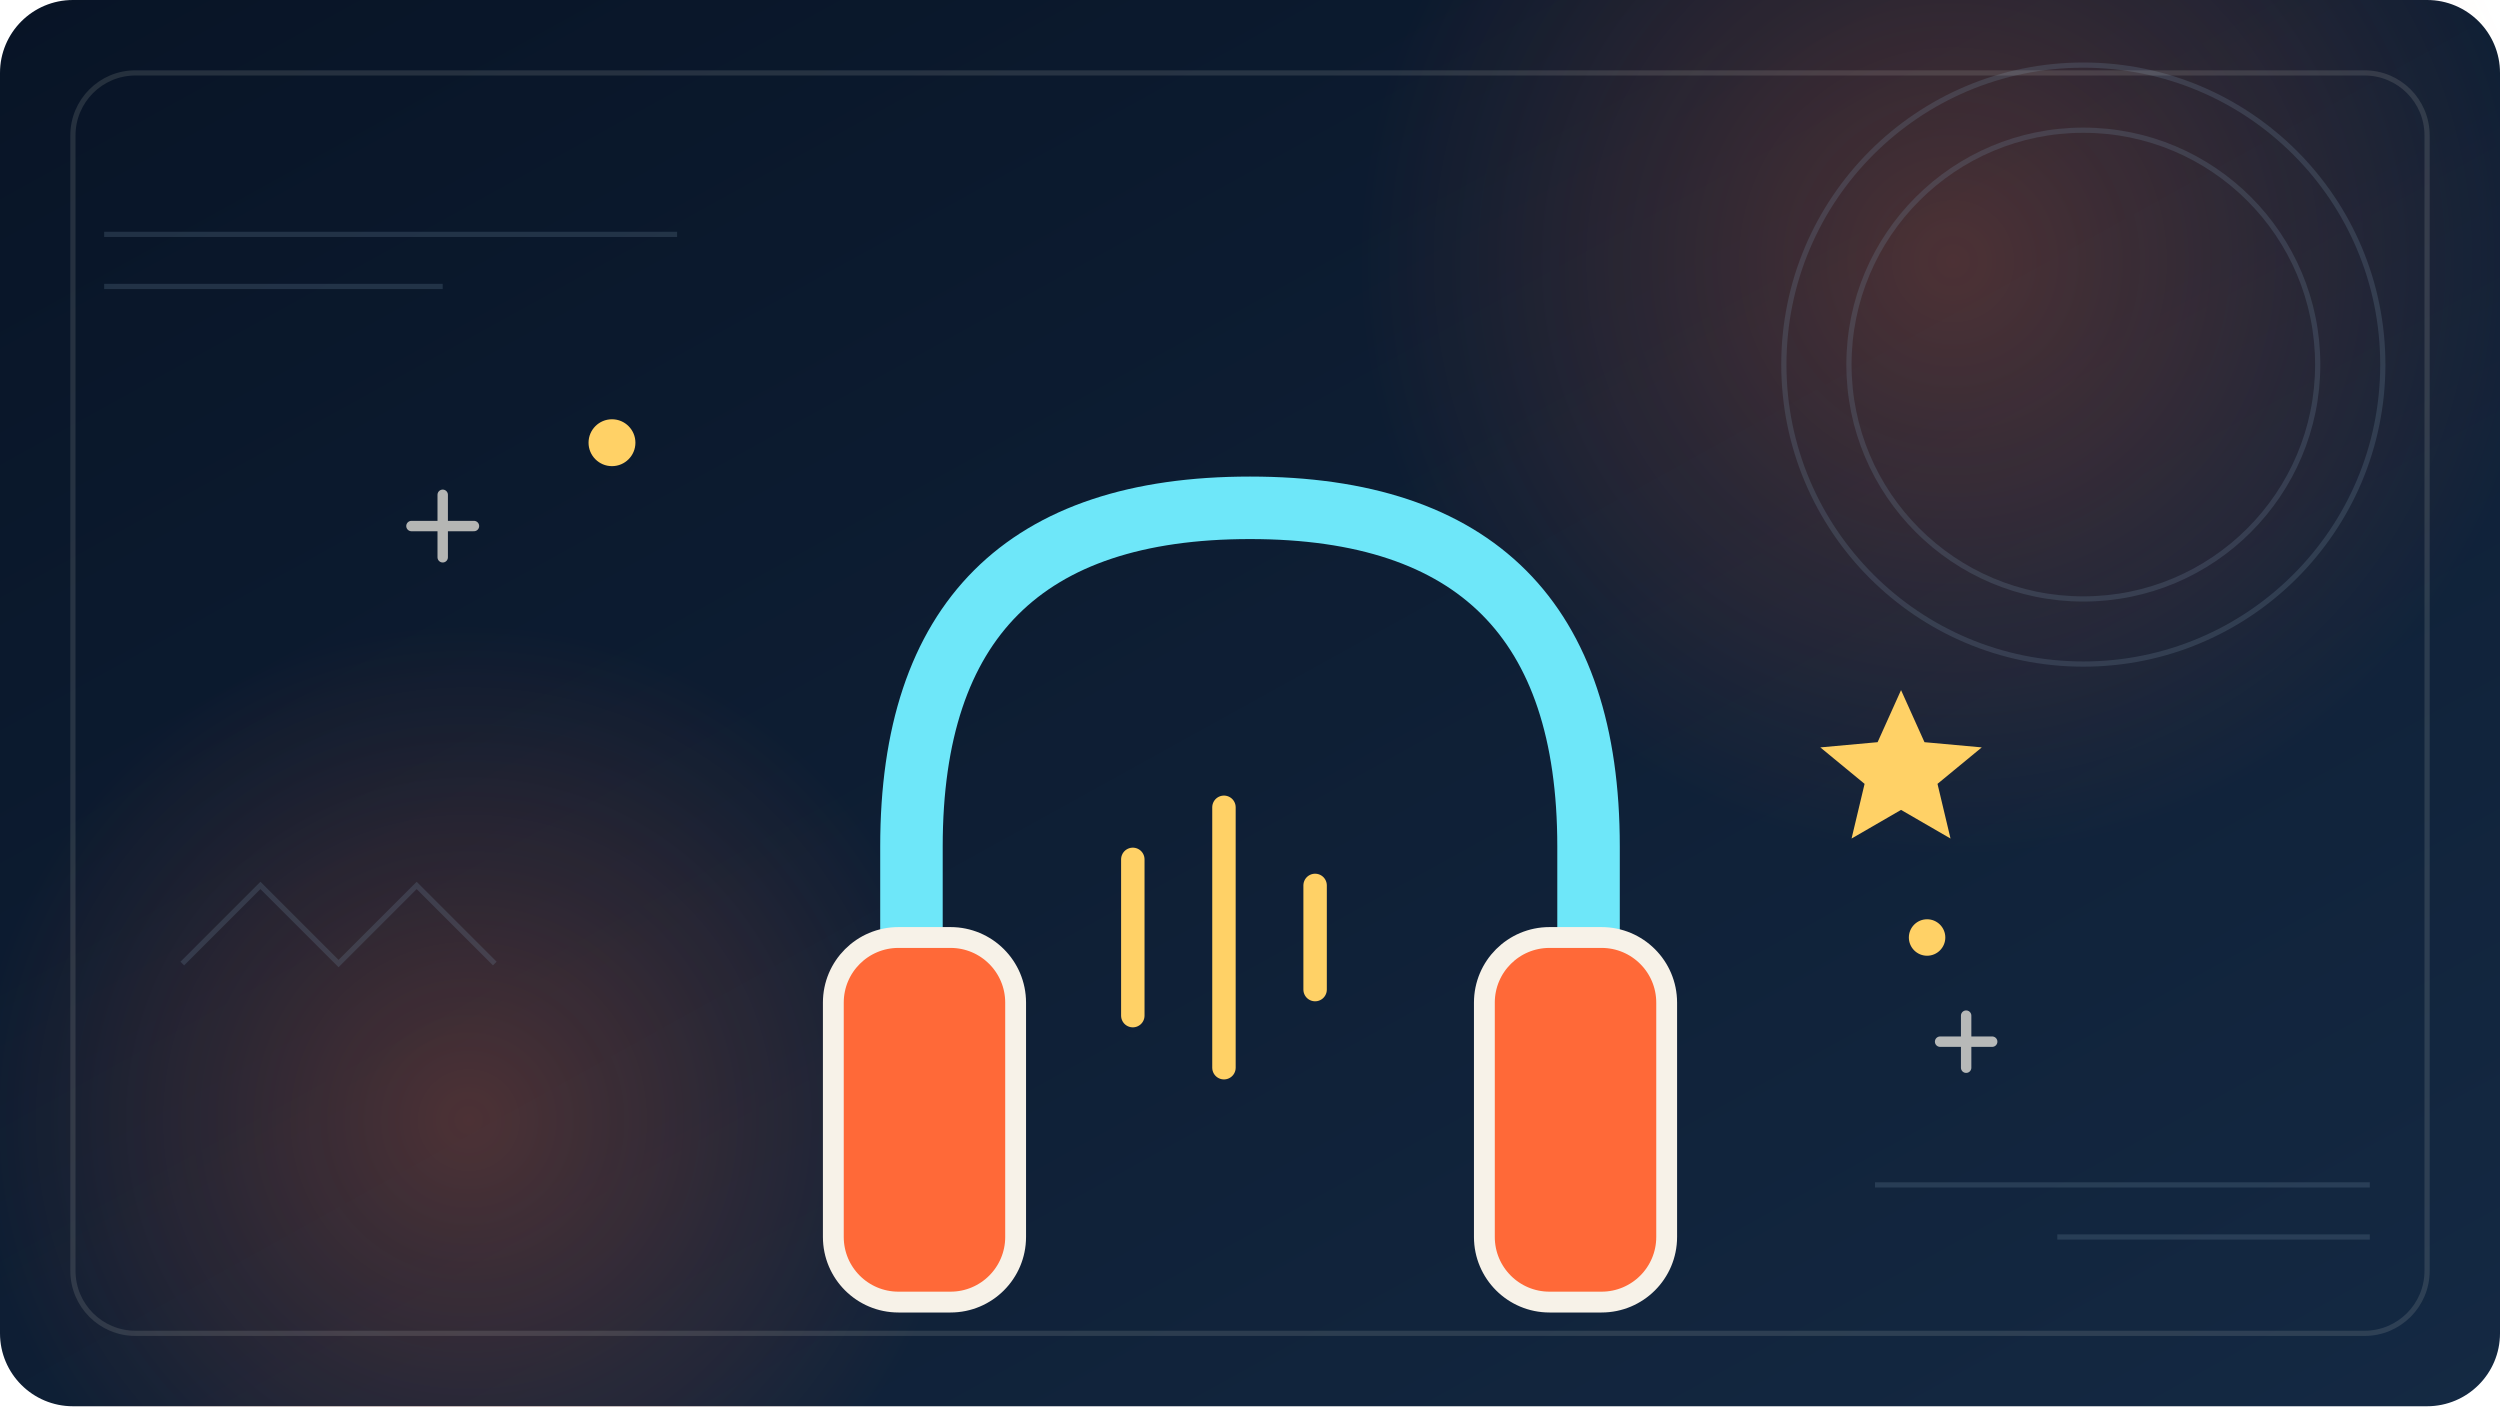
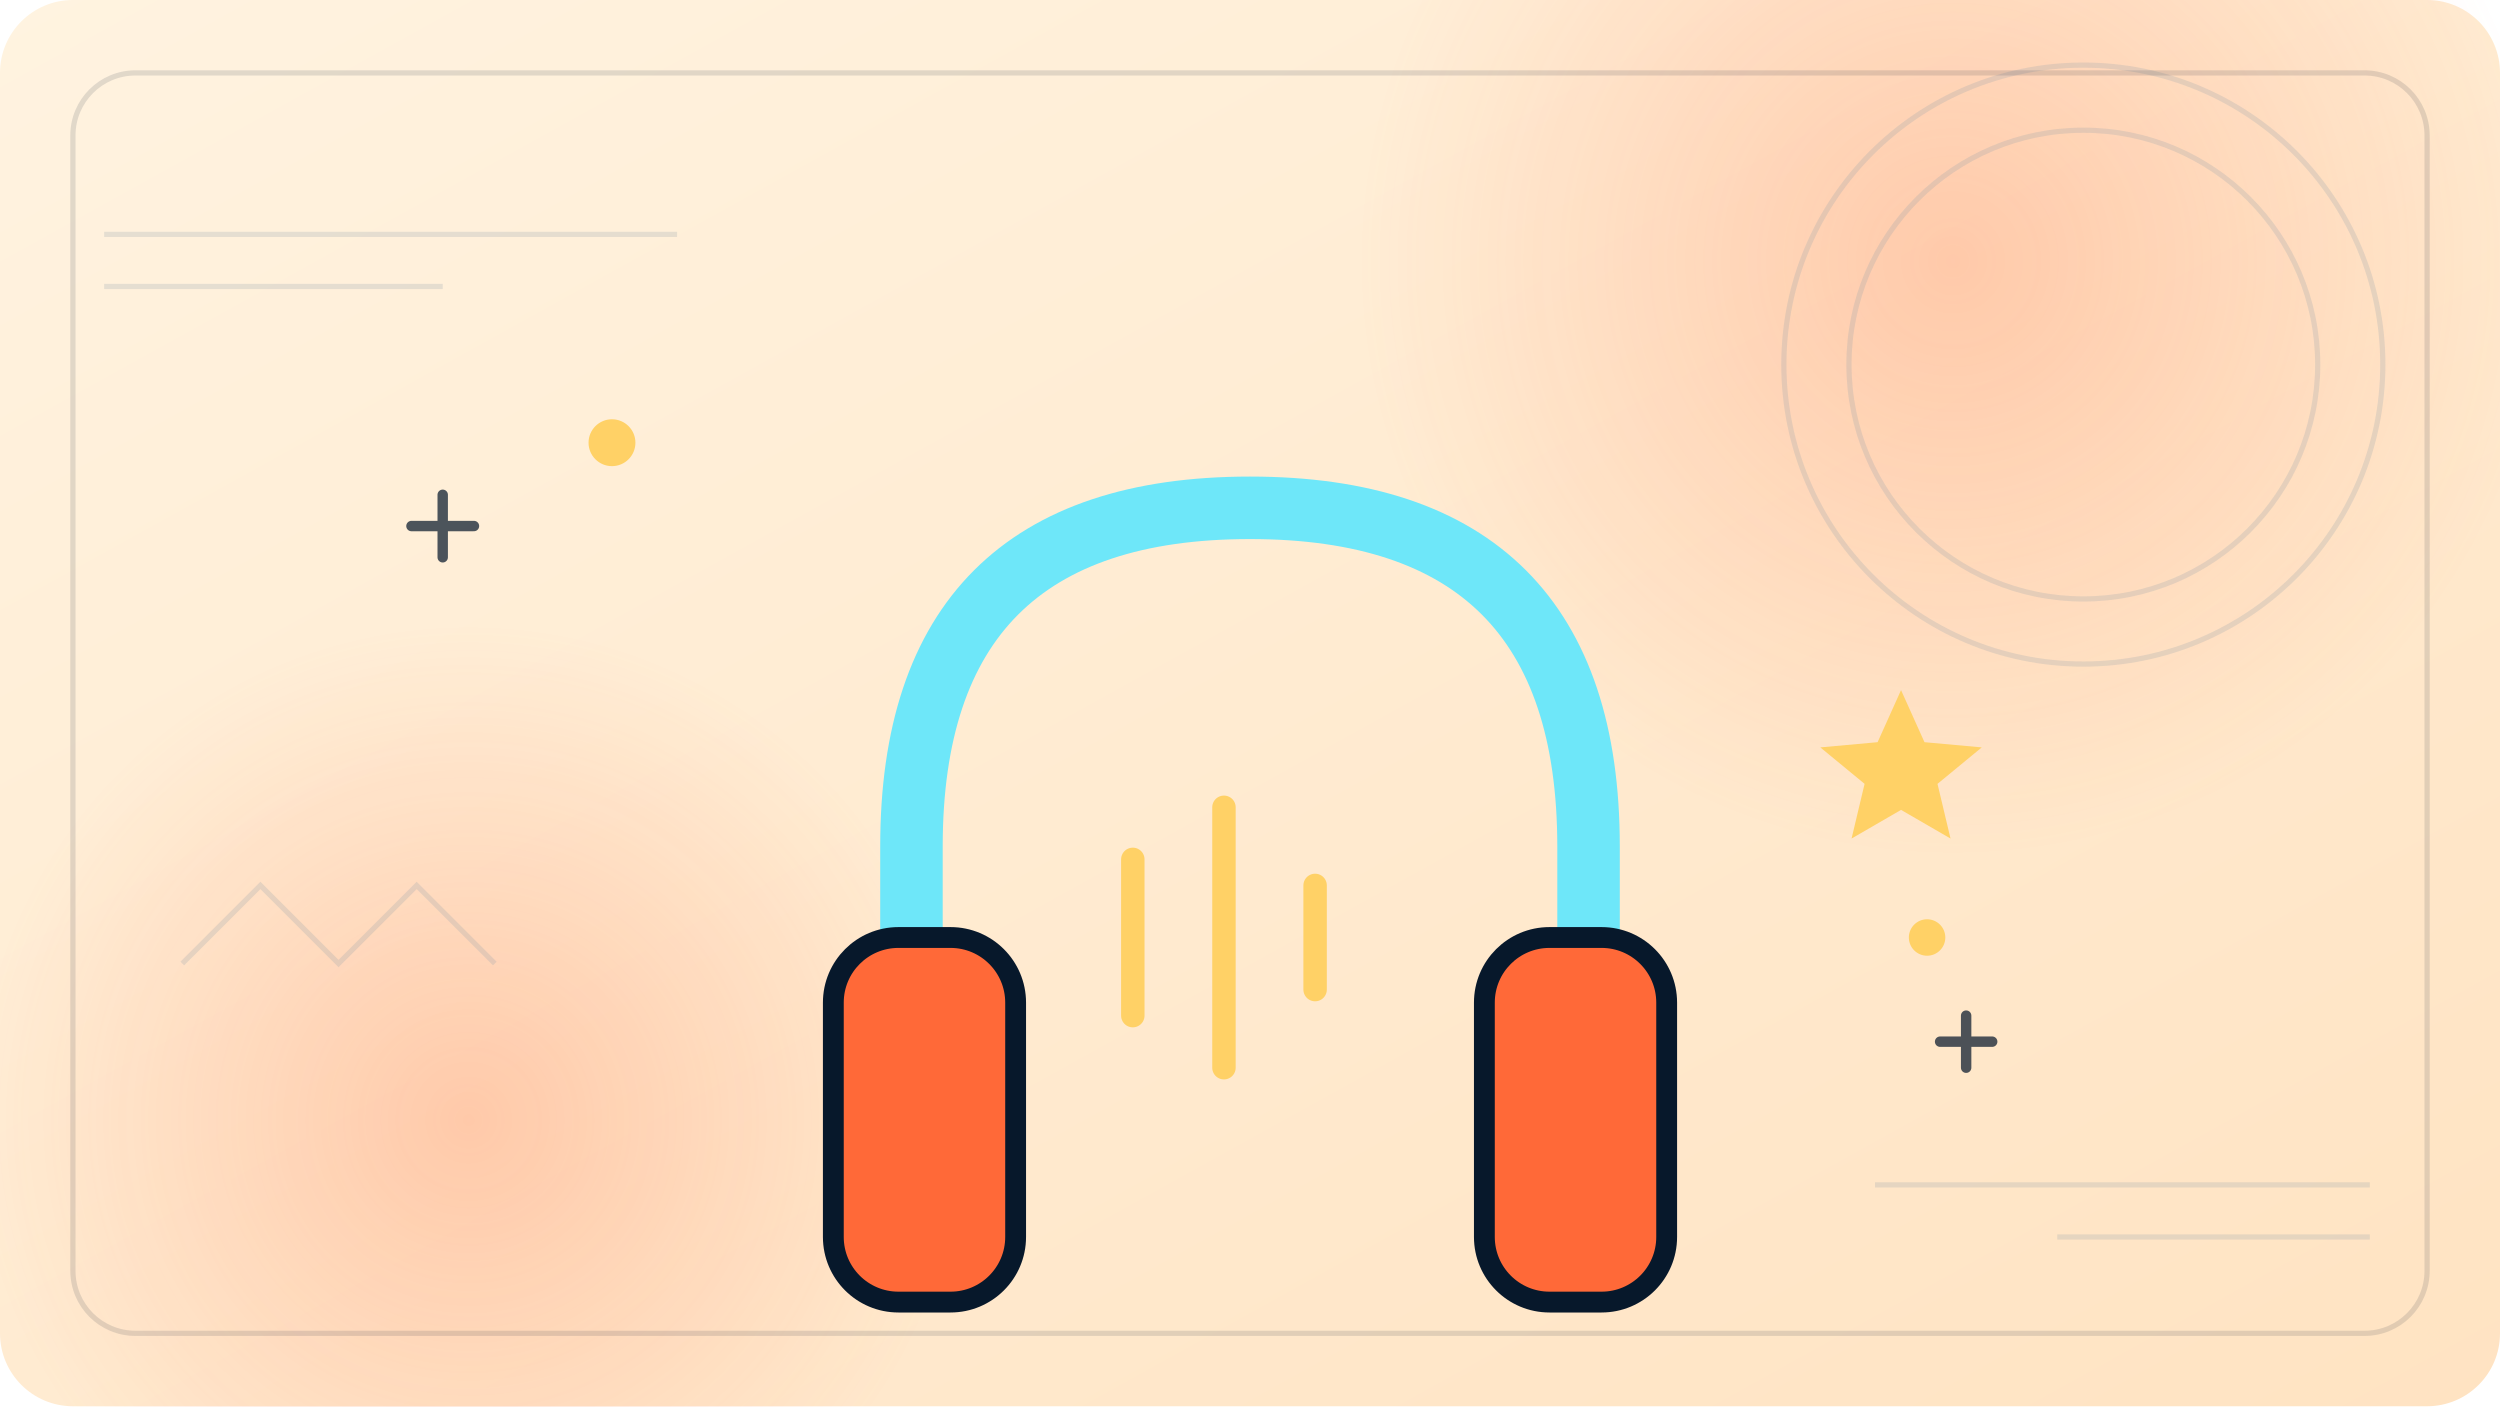
<svg xmlns="http://www.w3.org/2000/svg" width="1200" height="675" viewBox="0 0 960 540" role="img" aria-labelledby="title desc">
  <defs>
    <linearGradient id="bg" x1="0" y1="0" x2="1" y2="1">
-       <stop offset="0" stop-color="#081426" />
-       <stop offset="1" stop-color="#142943" />
+       <stop offset="0" stop-color="#fff3e0" />
+       <stop offset="1" stop-color="#ffe3c2" />
    </linearGradient>
    <radialGradient id="glow">
      <stop offset="0" stop-color="#ff6938" stop-opacity=".26" />
      <stop offset="1" stop-color="#ff6938" stop-opacity="0" />
    </radialGradient>
  </defs>
  <rect width="960" height="540" rx="28" fill="url(#bg)" />
  <circle cx="750" cy="100" r="230" fill="url(#glow)" />
  <circle cx="180" cy="430" r="190" fill="url(#glow)" />
-   <g fill="none" stroke="#7891ac" stroke-opacity=".22" stroke-width="2">
+   <g fill="none" stroke="#8a9bac" stroke-opacity=".22" stroke-width="2">
    <path d="M40 90h220M40 110h130M720 455h190M790 475h120" />
    <circle cx="800" cy="140" r="90" />
    <circle cx="800" cy="140" r="115" />
    <path d="M70 370l30-30 30 30 30-30 30 30" />
  </g>
  <g transform="translate(0 0)">
    <path d="M350 380v-55q0-130 130-130t130 130v55" fill="none" stroke="#6ee7f9" stroke-width="24" stroke-linecap="round" />
-     <rect x="320" y="360" width="70" height="140" rx="25" fill="#ff6938" stroke="#f7f2e8" stroke-width="8" />
-     <rect x="570" y="360" width="70" height="140" rx="25" fill="#ff6938" stroke="#f7f2e8" stroke-width="8" />
+     <rect x="320" y="360" width="70" height="140" rx="25" fill="#ff6938" stroke="#07182b" stroke-width="8" />
+     <rect x="570" y="360" width="70" height="140" rx="25" fill="#ff6938" stroke="#07182b" stroke-width="8" />
    <path d="M435 330v60m35-80v100m35-70v40" stroke="#ffd166" stroke-width="9" stroke-linecap="round" />
  </g>
  <g fill="#ffd166">
    <path d="M730 265l9 20 22 2-17 14 5 21-19-11-19 11 5-21-17-14 22-2z" />
    <circle cx="740" cy="360" r="7" />
    <circle cx="235" cy="170" r="9" />
  </g>
-   <g stroke="#f7f2e8" stroke-width="4" stroke-linecap="round" opacity=".72">
+   <g stroke="#07182b" stroke-width="4" stroke-linecap="round" opacity=".72">
    <path d="M170 190v24m-12-12h24" />
    <path d="M755 390v20m-10-10h20" />
  </g>
-   <rect x="28" y="28" width="904" height="484" rx="24" fill="none" stroke="#f7f2e8" stroke-opacity=".12" stroke-width="2" />
+   <rect x="28" y="28" width="904" height="484" rx="24" fill="none" stroke="#07182b" stroke-opacity=".12" stroke-width="2" />
</svg>
